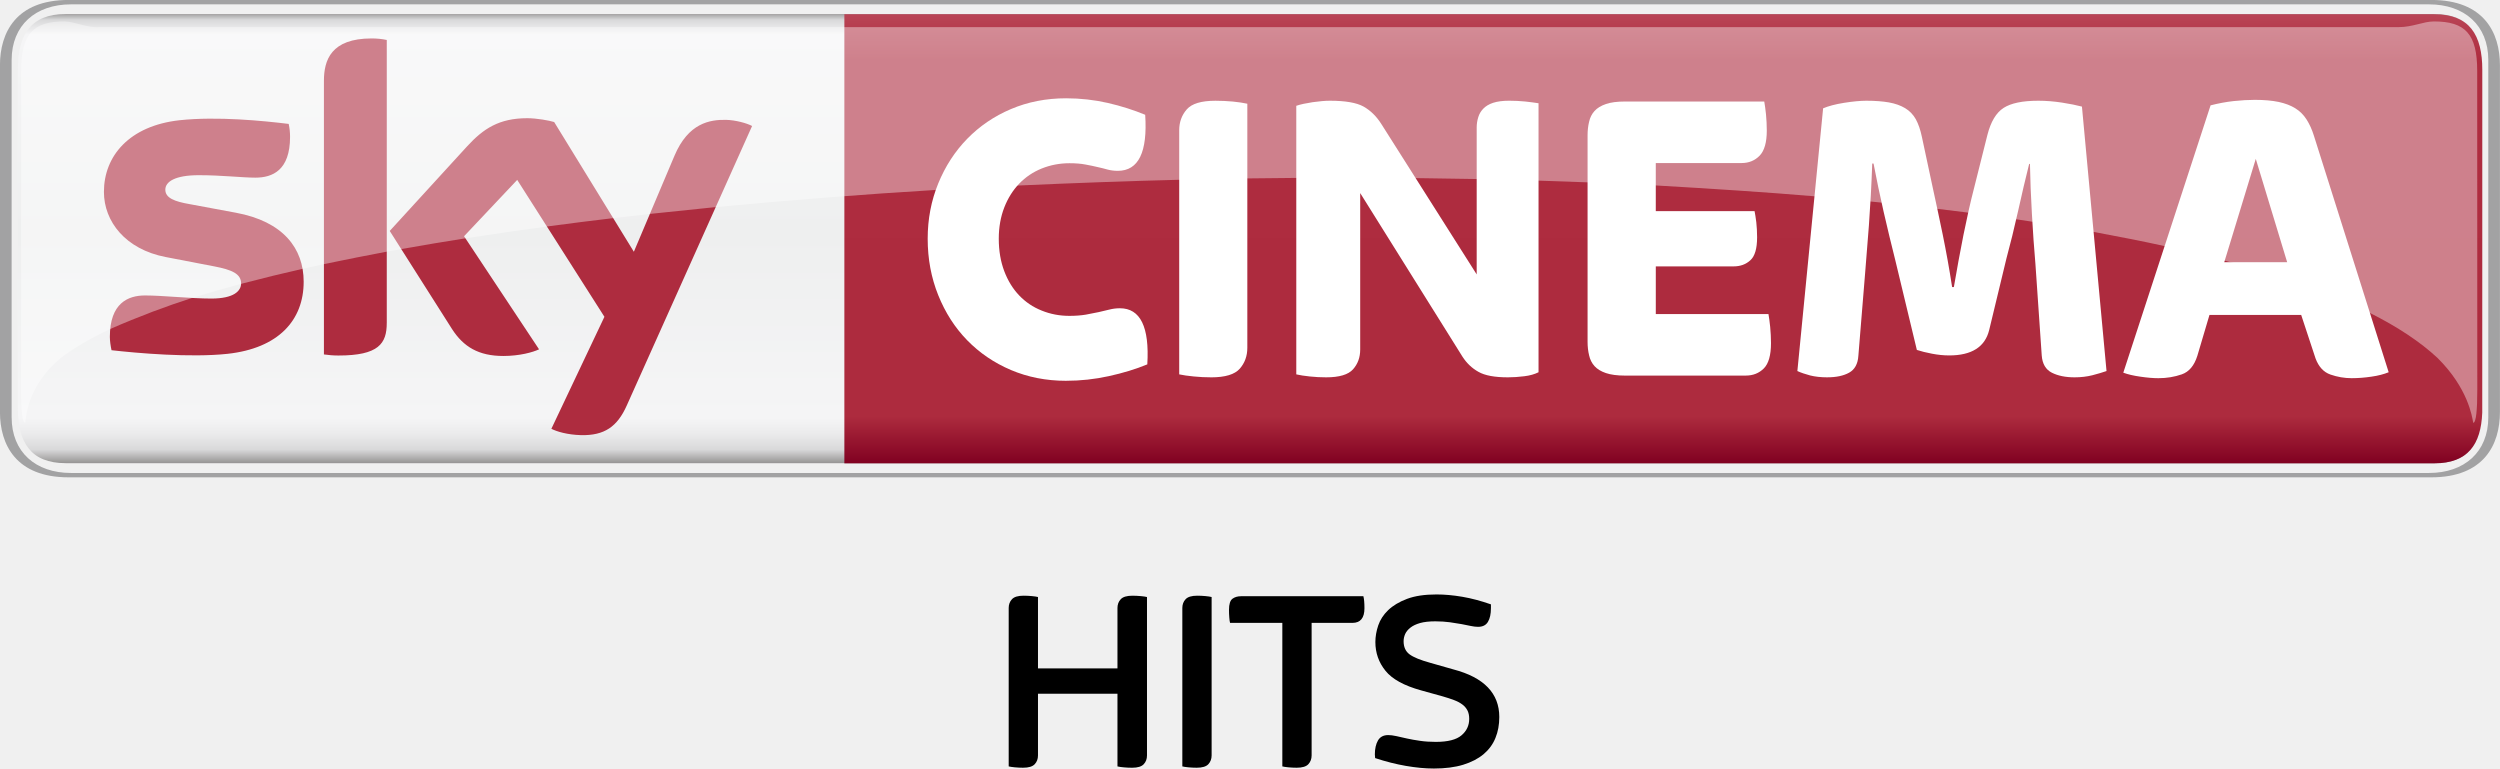
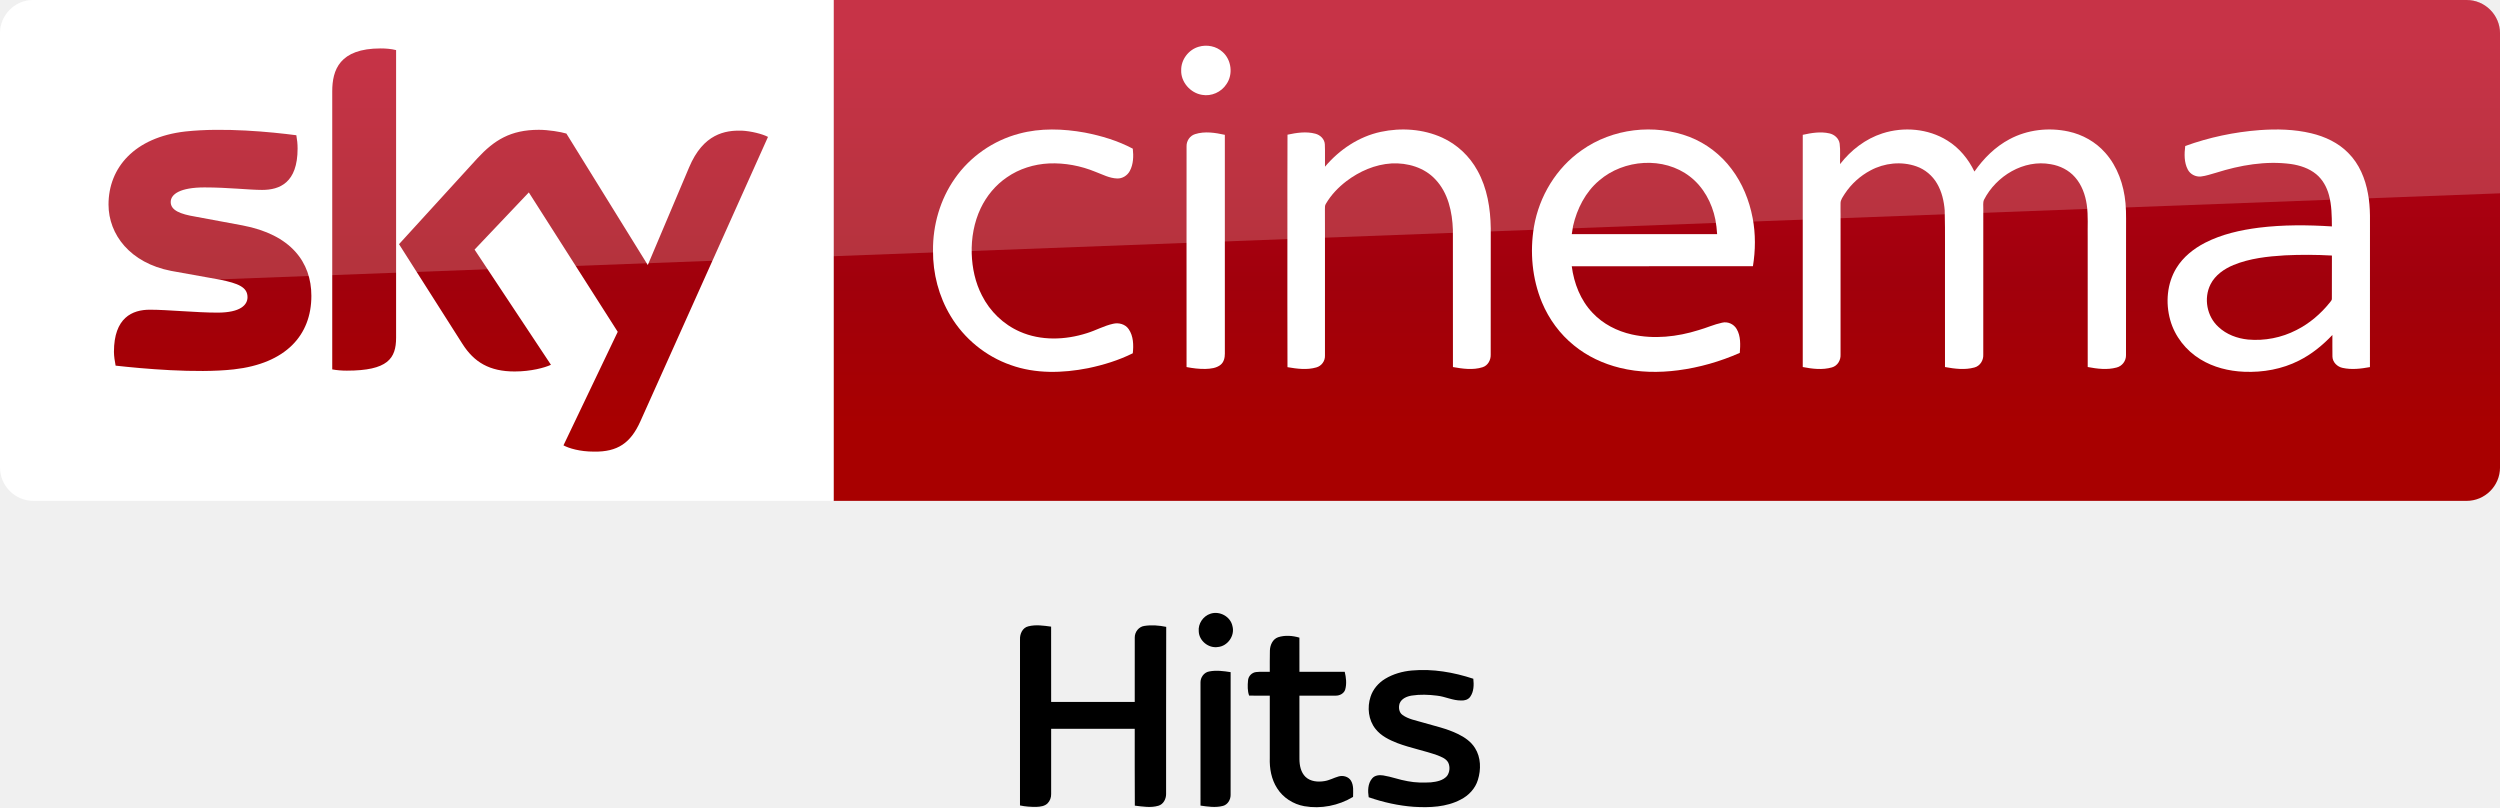
- <svg xmlns="http://www.w3.org/2000/svg" width="600" height="184.43" version="1.1" viewBox="0 0 158.75 48.796">
-   <defs>
-     <linearGradient id="a" x2="1" gradientTransform="matrix(0 28.997 28.997 0 131.99 165.31)" gradientUnits="userSpaceOnUse">
-       <stop stop-color="#888685" offset="0" />
-       <stop stop-color="#d9d9da" offset=".02" />
-       <stop stop-color="#f5f5f6" offset=".052" />
-       <stop stop-color="#eeefef" offset=".488" />
-       <stop stop-color="#f5f5f6" offset=".895" />
-       <stop stop-color="#ebebec" offset=".929" />
-       <stop stop-color="#d9d9da" offset=".964" />
-       <stop stop-color="#888685" offset="1" />
-     </linearGradient>
-     <linearGradient id="b" x2="1" gradientTransform="matrix(0 -28.52 28.52 0 137.23 194.09)" gradientUnits="userSpaceOnUse">
-       <stop stop-color="#810121" offset="0" />
-       <stop stop-color="#ad2b3e" offset=".104" />
-       <stop stop-color="#ae2c3f" offset=".898" />
-       <stop stop-color="#b94556" offset="1" />
-       <stop stop-color="#ba3b4b" offset="1" />
+ <svg xmlns="http://www.w3.org/2000/svg" xmlns:xlink="http://www.w3.org/1999/xlink" id="svg68" width="1872.2pt" height="604.5pt" version="1.1" viewBox="0 0 1872.2 604.5">
+   <defs id="defs72">
+     <linearGradient id="linearGradient4591" x1="-8600.5" x2="-8600.5" y1="-4687.6" y2="-4591.4" gradientTransform="matrix(-2.9812 0 0 -2.9812 -24493 -13655)" gradientUnits="userSpaceOnUse" xlink:href="#a-3" />
+     <linearGradient id="a-3" x1="-8600.5" x2="-8600.5" y1="-4687.6" y2="-4591.4" gradientTransform="matrix(-2.9812 0 0 -2.9812 -24493 -13655)" gradientUnits="userSpaceOnUse">
+       <stop id="stop2-3" stop-color="#a80000" offset="0" />
+       <stop id="stop4555" stop-color="#a1000c" offset=".381" />
+       <stop id="stop4-1" stop-color="#b90019" offset="1" />
    </linearGradient>
  </defs>
-   <g transform="translate(-31.75 -164.67)">
-     <path d="m35.931 165.56c-2.245 0-3.049 1.327-3.049 3.541v21.448c0 2.204 0.804 3.532 3.049 3.532h150.4c2.245 0 3.045-1.327 3.045-3.532v-21.448c0-2.213-0.799-3.541-3.045-3.541-50.994-2e-5 -105.87 1e-5 -150.4 0z" fill="url(#a)" stroke-width="1.263" />
-     <path d="m85.367 165.57v28.521h100.96c2.14 0 2.966-1.203 3.046-3.219 6e-3 -7.224 3e-3 -14.518 3e-3 -21.766 0-2.207-0.798-3.533-3.049-3.533-34.826-5e-3 -71.003-4e-3 -100.96-4e-3z" fill="url(#b)" />
-     <g fill="#fff" stroke-width="1.263">
-       <path d="m99.446 188.85c-1.263 0-2.429-0.23-3.499-0.684-1.07-0.455-1.993-1.084-2.778-1.887-0.785-0.804-1.396-1.759-1.841-2.865-0.445-1.107-0.67-2.301-0.67-3.586 0-1.249 0.225-2.42 0.67-3.508 0.445-1.088 1.056-2.034 1.841-2.838 0.785-0.804 1.708-1.433 2.778-1.887 1.07-0.455 2.236-0.684 3.499-0.684 0.909 0 1.791 0.101 2.645 0.294 0.854 0.197 1.644 0.45 2.379 0.753 0.156 2.374-0.422 3.559-1.74 3.559-0.23 0-0.445-0.028-0.638-0.078-0.197-0.055-0.409-0.11-0.643-0.161-0.23-0.055-0.491-0.11-0.771-0.161-0.285-0.055-0.625-0.083-1.015-0.083-0.625 0-1.212 0.115-1.763 0.335-0.556 0.225-1.029 0.546-1.433 0.964-0.4 0.418-0.716 0.923-0.946 1.511-0.23 0.592-0.349 1.254-0.349 1.984 0 0.767 0.119 1.456 0.349 2.062 0.23 0.606 0.546 1.12 0.946 1.538 0.404 0.422 0.877 0.744 1.433 0.964 0.551 0.225 1.139 0.335 1.763 0.335 0.39 0 0.735-0.028 1.038-0.078 0.303-0.055 0.574-0.11 0.817-0.161 0.239-0.055 0.468-0.11 0.68-0.161 0.216-0.055 0.436-0.083 0.666-0.083 1.3 0 1.883 1.189 1.74 3.563-0.73 0.303-1.548 0.551-2.447 0.748-0.895 0.197-1.8 0.294-2.709 0.294" />
-       <path d="m108.66 188.63c-0.372 0-0.744-0.018-1.107-0.055-0.367-0.037-0.675-0.078-0.923-0.133v-15.502c0-0.519 0.161-0.96 0.482-1.327 0.317-0.363 0.923-0.546 1.814-0.546 0.377 0 0.744 0.018 1.111 0.051 0.363 0.037 0.67 0.083 0.918 0.138v15.502c0 0.519-0.161 0.96-0.478 1.322-0.321 0.367-0.928 0.551-1.818 0.551" />
-       <path d="m115.96 188.63c-0.358 0-0.703-0.018-1.042-0.055-0.34-0.037-0.625-0.078-0.854-0.133v-17.054c0.266-0.092 0.615-0.165 1.042-0.23 0.427-0.06 0.79-0.092 1.093-0.092 0.983 0 1.694 0.124 2.14 0.372 0.445 0.253 0.817 0.62 1.12 1.097l6.061 9.56v-9.317c0-0.234 0.032-0.45 0.097-0.657 0.06-0.207 0.165-0.386 0.317-0.546 0.152-0.161 0.363-0.289 0.629-0.377 0.266-0.087 0.606-0.133 1.015-0.133 0.358 0 0.698 0.018 1.029 0.051 0.331 0.037 0.611 0.073 0.84 0.11v17.082c-0.248 0.124-0.551 0.211-0.905 0.253-0.358 0.046-0.707 0.069-1.042 0.069-0.84 0-1.46-0.115-1.869-0.349-0.413-0.23-0.748-0.551-1.015-0.964l-6.493-10.387v9.932c0 0.501-0.152 0.918-0.455 1.258-0.303 0.34-0.872 0.51-1.708 0.51" />
-       <path d="m134.94 188.52c-0.501 0-0.905-0.055-1.217-0.161-0.312-0.106-0.551-0.253-0.721-0.441-0.17-0.188-0.285-0.418-0.344-0.684-0.064-0.266-0.097-0.551-0.097-0.854v-13.124c0-0.303 0.032-0.588 0.097-0.854 0.06-0.271 0.174-0.496 0.344-0.684 0.17-0.188 0.409-0.335 0.721-0.441 0.312-0.11 0.716-0.161 1.217-0.161h8.84c0.037 0.197 0.073 0.464 0.11 0.804 0.032 0.34 0.051 0.684 0.051 1.042 0 0.748-0.152 1.281-0.455 1.593-0.303 0.312-0.684 0.468-1.148 0.468h-5.446v3.054h6.273c0.037 0.179 0.073 0.413 0.11 0.707 0.032 0.298 0.051 0.615 0.051 0.951 0 0.716-0.142 1.203-0.427 1.46-0.285 0.262-0.638 0.39-1.065 0.39h-4.941v3.026h7.154c0.037 0.193 0.073 0.468 0.11 0.817 0.032 0.344 0.051 0.689 0.051 1.029 0 0.767-0.152 1.304-0.455 1.607-0.303 0.303-0.684 0.455-1.148 0.455h-7.664" />
-       <path d="m147.78 188.63c-0.409 0-0.771-0.041-1.084-0.119-0.308-0.083-0.583-0.174-0.813-0.28l1.635-16.683c0.335-0.142 0.781-0.262 1.332-0.349 0.551-0.087 1.024-0.133 1.414-0.133 0.556 0 1.029 0.037 1.428 0.106 0.404 0.073 0.744 0.193 1.029 0.363 0.285 0.17 0.514 0.404 0.684 0.707 0.165 0.303 0.294 0.68 0.386 1.125l0.693 3.242c0.197 0.891 0.404 1.878 0.629 2.957 0.22 1.079 0.422 2.19 0.597 3.334h0.11c0.193-1.143 0.4-2.25 0.611-3.32 0.216-1.07 0.436-2.053 0.666-2.943l0.854-3.403c0.216-0.84 0.556-1.41 1.029-1.713 0.473-0.303 1.203-0.455 2.2-0.455 0.496 0 1.001 0.041 1.506 0.119 0.51 0.078 0.928 0.165 1.267 0.253l1.561 16.793c-0.248 0.087-0.546 0.174-0.895 0.266-0.344 0.087-0.726 0.133-1.134 0.133-0.569 0-1.052-0.097-1.442-0.294-0.39-0.197-0.606-0.565-0.643-1.097l-0.399-5.786c-0.087-1.015-0.165-2.085-0.225-3.2-0.064-1.111-0.106-2.172-0.124-3.173h-0.051c-0.234 0.932-0.468 1.933-0.707 3.012-0.243 1.084-0.487 2.075-0.735 2.989l-1.097 4.551c-0.266 1.07-1.111 1.607-2.535 1.607-0.358 0-0.721-0.037-1.097-0.11-0.372-0.069-0.693-0.152-0.96-0.239l-1.364-5.676c-0.266-1.056-0.514-2.089-0.748-3.109-0.23-1.015-0.445-2.034-0.638-3.049h-0.083c-0.051 1.428-0.124 2.732-0.211 3.921-0.092 1.185-0.17 2.209-0.243 3.067l-0.427 5.221c-0.032 0.514-0.23 0.872-0.588 1.07-0.354 0.197-0.817 0.294-1.387 0.294" />
-       <path d="m172.99 181.32h3.995l-1.993-6.562-2.002 6.562m-4.165 7.365c-0.34 0-0.726-0.032-1.162-0.097-0.436-0.06-0.799-0.147-1.084-0.253l5.543-16.976c0.482-0.124 0.969-0.216 1.46-0.271 0.491-0.051 0.941-0.078 1.35-0.078 0.592 0 1.093 0.046 1.515 0.133 0.418 0.092 0.771 0.225 1.056 0.404 0.289 0.179 0.523 0.413 0.712 0.707s0.344 0.638 0.468 1.033l4.748 15.02c-0.303 0.124-0.666 0.22-1.093 0.28-0.427 0.064-0.845 0.097-1.258 0.097-0.459 0-0.909-0.078-1.345-0.23-0.436-0.152-0.753-0.496-0.951-1.033l-0.909-2.755h-5.823l-0.771 2.599c-0.197 0.625-0.528 1.015-0.987 1.176-0.464 0.161-0.955 0.243-1.469 0.243" />
+   <g id="g4530-2">
+     <path id="path7-3" d="m624.21 9e-5h1223c13.753 0 25.006 11.253 25.006 25.006v325.08c0 13.753-11.253 25.006-25.006 25.006h-1223z" fill="url(#linearGradient4591)" stroke-width="2.981" />
+     <path id="path14-6-3" d="m624.21 375.09h-599.2c-13.753 0-25.006-11.253-25.006-25.006v-325.39c0-13.128 10.94-24.693 24.693-24.693h599.52z" fill="#fff" stroke-width="3.126" />
+     <g id="g4693-8" transform="matrix(.75012 0 0 .75012 0 -6e-5)" fill="#fff">
+       <path id="path4-4" d="m1196.8 46.657c8.08-2.39 17.44-0.61 23.7 5.16 8.96 7.84 10.76 22.47 3.9 32.22-5.08 7.92-15.03 12.37-24.3 10.66-11.61-1.81-21.3-12.73-20.86-24.62-0.19-10.58 7.4-20.56 17.56-23.42z" />
+       <path id="path6-0" d="m1017.4 133.46c21.37-5.8 43.96-4.99 65.59-1.1 16.56 3.21 33.02 8.13 47.94 16.07 0.82 7.45 0.64 15.53-3.01 22.28-2.45 4.57-7.4 7.7-12.63 7.47-7.67-0.23-14.56-3.99-21.59-6.62-14.68-6.05-30.63-9.09-46.51-8.39-14.87 0.74-29.66 5.3-41.92 13.84-11.33 7.69-20.34 18.59-26.21 30.93-6.65 14.05-9.41 29.77-8.95 45.25 0.46 14.4 3.53 28.88 10.19 41.73 7.95 15.91 21.5 28.99 37.82 36.15 20.99 9.32 45.36 8.45 66.93 1.55 8.87-2.71 17.08-7.36 26.16-9.37 5.62-1.4 12.21 0.36 15.57 5.29 4.85 6.95 5.01 16.04 4.14 24.15-14.07 7.02-29.27 11.67-44.63 14.88-25.46 5.02-52.52 5.76-77.23-3.13-24.95-8.67-46.58-26.38-60.09-49.06-11.77-19.51-17.68-42.39-17.5-65.12-0.26-25.49 7.13-51.2 21.84-72.12 15.21-21.84 38.36-37.9 64.09-44.68z" />
+       <path id="path8-3" d="m1378.5 131.64c20.37-4.35 42.33-2.9 61.39 5.79 14.88 6.78 27.32 18.57 35.15 32.9 9.75 17.49 12.97 37.77 13.25 57.57 0 42.06 0.05 84.12-0.05 126.18 0.17 5.36-2.82 10.92-8.15 12.55-9.57 3.04-19.87 1.53-29.55-0.18-0.06-45.61 0.03-91.23-0.05-136.84-0.58-17.92-4.72-37.02-17.41-50.43-11.02-11.97-27.92-16.85-43.82-16.02-16.43 0.97-32.11 7.86-45.12 17.73-8.09 6.21-15.3 13.73-20.45 22.57-1.14 1.63-0.91 3.67-0.96 5.55 0.08 8.56 0.01 17.11 0.05 25.67 0.02 40.13 0.01 80.26-0.01 120.39 0.21 5.36-3.46 10.34-8.62 11.75-9.37 2.72-19.36 1.35-28.8-0.26-0.16-43.48-0.07-86.96-0.08-130.44 0.08-33.89-0.12-67.78 0.1-101.66 9.07-1.94 18.68-3.43 27.8-0.98 4.91 1.26 9.25 5.39 9.48 10.67 0.35 7.42-0.01 14.85 0.15 22.28 14.33-17.02 33.79-30.09 55.7-34.79z" />
+       <path id="path10-1" d="m1579.1 150c30.74-21.87 72.51-26.73 107.67-13.3 16.58 6.46 31.22 17.69 41.88 31.93 10.87 14.34 17.8 31.44 21.11 49.08 3.01 15.84 2.86 32.18 0.27 48.06-60.29 0.07-120.59 0-180.88 0.04 2.21 17.04 8.77 33.95 20.77 46.51 10.38 11.11 24.48 18.3 39.23 21.59 22.1 4.92 45.28 2.4 66.72-4.37 7.84-2.21 15.32-5.66 23.31-7.37 5.57-1.42 11.72 1.3 14.58 6.26 4.25 7.17 3.74 15.87 3.17 23.87-19.57 8.63-40.34 14.62-61.56 17.38-19.3 2.53-39.12 2.24-58.08-2.43-16.65-4.06-32.58-11.5-45.88-22.37-14.06-11.32-25.03-26.31-31.98-42.94-9.86-23.76-12.22-50.39-7.98-75.68 5.19-30.3 22.29-58.65 47.65-76.26m17.36 30.27c-13.64 11.51-22.05 28.12-25.99 45.33-0.44 2.72-0.87 5.44-1.29 8.17 48.37 0 96.74-0.01 145.11 0-0.3-4.91-0.85-9.79-1.77-14.63-3.32-16.57-11.88-32.49-25.42-42.9-26.12-20.22-66.03-17.3-90.64 4.03z" />
+       <path id="path12-5" d="m1879.3 133.17c21.25-6.87 45.68-4.8 64.78 7.1 11.91 7.31 21.04 18.49 27.09 31 9.14-13.12 20.8-24.75 35.02-32.29 17.83-9.56 39.11-11.94 58.81-7.71 14.06 3.02 27.23 10.4 36.75 21.24 12.31 13.79 18.58 32.08 20.24 50.29 0.97 10.37 0.4 20.8 0.55 31.21-0.04 40.16 0.05 80.34-0.06 120.5 0.17 5.76-3.84 11.05-9.43 12.42-9.4 2.54-19.36 1.27-28.79-0.52 0.01-42.8-0.01-85.61-0.02-128.42-0.23-11.22 0.66-22.52-0.93-33.67-1.46-9.94-5.03-19.84-11.76-27.44-6.16-7.04-14.97-11.41-24.12-12.93-27.02-5.03-54.58 11.73-66.73 35.54-1.21 2.79-0.57 5.94-0.69 8.89 0.02 48.58 0.05 97.16-0.02 145.74 0.28 5.65-3.22 11.29-8.82 12.76-9.59 2.65-19.77 1.3-29.4-0.44-0.01-29.46-0.01-58.92-0.01-88.38-0.17-22.64 0.32-45.29-0.26-67.92-0.73-9.29-2.85-18.66-7.59-26.77-4.58-7.96-12.01-14.27-20.7-17.29-14.94-5.25-31.92-3.43-45.78 4.04-10.33 5.46-19.26 13.56-25.69 23.31-1.78 2.98-4.3 5.92-4.24 9.58-0.1 3.75 0.03 7.5 0.02 11.25 0.04 46.59 0.01 93.19-0.01 139.78 0.3 5.58-3.05 11.21-8.58 12.75-9.48 2.73-19.63 1.5-29.16-0.36 0-50.27-0.03-100.54 0-150.8 0.02-27.01-0.01-54.02 0.01-81.03 8.65-1.91 17.74-3.44 26.53-1.45 5.05 1.07 9.59 5.03 10.31 10.32 0.86 6.75 0.19 13.59 0.4 20.37 10.8-13.94 25.39-25.23 42.28-30.67z" />
+       <path id="path14-0" d="m2255.9 129.89c17.19-1.23 34.69-0.86 51.52 3.17 13.74 3.27 27.14 9.51 37.07 19.76 10.85 10.79 16.89 25.54 19.55 40.42 2.85 14.42 1.83 29.17 2.01 43.77-0.02 43.16 0.03 86.32-0.03 129.48-8.95 1.65-18.28 2.8-27.26 0.8-5.34-1.09-10.03-5.64-10.18-11.26-0.16-7.2 0.01-14.4-0.05-21.59-9.66 10.19-20.7 19.21-33.29 25.52-16.85 8.58-36.04 12-54.84 11.19-15.27-0.63-30.64-4.41-43.72-12.49-14.38-8.77-25.53-22.9-30.05-39.19-4.79-17.16-3.22-36.51 6.17-51.87 6.78-11.09 17.31-19.42 28.76-25.31 16.65-8.48 35.14-12.62 53.58-14.98 24.17-2.98 48.62-2.81 72.9-1.26-0.09-10.48-0.18-21.12-2.94-31.31-2.15-7.96-6.31-15.56-12.73-20.85-7.15-5.88-16.23-8.83-25.27-10.16-25.14-3.34-50.68 1.14-74.67 8.72-5.04 1.38-10 3.18-15.2 3.77-5.25 0.51-10.64-2.24-13.06-6.95-3.77-7.19-3.52-15.68-2.55-23.51 23.88-8.65 48.96-13.95 74.28-15.87m25.3 125.03c-17.4 1.05-35.09 2.99-51.35 9.62-9.34 3.91-18.36 10.1-23 19.37-7.01 13.91-3.62 32.09 7.98 42.52 7.95 7.51 18.67 11.45 29.43 12.56 16.59 1.49 33.6-1.83 48.41-9.5 13.04-6.54 24.33-16.26 33.43-27.61 0.8-1.14 2.07-2.21 1.91-3.77 0.07-14.33-0.06-28.67 0.05-42.99-15.61-0.88-31.25-0.94-46.86-0.2z" />
+       <path id="path16-0" d="m1193.1 133.91c9.65-3.09 20.03-1.43 29.72 0.69 0 34.69-0.02 69.38 0 104.07 0.04 38.13-0.02 76.25 0.01 114.38 0.03 4.08-0.97 8.55-4.34 11.2-4.23 3.37-9.94 3.91-15.15 4.07-6.31 0.12-12.58-0.67-18.75-1.87-0.05-42.1-0.02-84.19-0.02-126.29 0.03-31.39-0.05-62.78 0.03-94.17-0.12-5.36 3.32-10.5 8.5-12.08z" />
    </g>
-     <path d="m51.033 182.56c0 2.443-1.598 4.225-4.84 4.578-2.346 0.253-5.749-0.046-7.361-0.23-0.06-0.266-0.106-0.592-0.106-0.85 0-2.14 1.153-2.627 2.236-2.627 1.12 0 2.893 0.197 4.206 0.197 1.446 0 1.892-0.491 1.892-0.96 0-0.615-0.588-0.868-1.708-1.084l-3.077-0.592c-2.558-0.491-3.926-2.259-3.926-4.137 0-2.287 1.616-4.197 4.799-4.551 2.402-0.257 5.327 0.037 6.934 0.234 0.06 0.276 0.087 0.533 0.087 0.822 0 2.131-1.12 2.59-2.204 2.59-0.831 0-2.122-0.156-3.595-0.156-1.502 0-2.122 0.413-2.122 0.918 0 0.533 0.592 0.753 1.534 0.918l2.939 0.546c3.017 0.556 4.312 2.268 4.312 4.381m5.276 2.622c0 1.309-0.514 2.066-3.072 2.066-0.335 0-0.634-0.028-0.918-0.069v-17.371c0-1.318 0.45-2.695 3.031-2.695 0.326 0 0.652 0.032 0.96 0.097v17.972m10.451 6.718c0.331 0.174 1.019 0.381 1.887 0.404 1.483 0.032 2.296-0.537 2.893-1.864l7.967-17.767c-0.331-0.179-1.056-0.377-1.653-0.39-1.024-0.018-2.397 0.193-3.279 2.287l-2.576 6.089-5.06-8.238c-0.326-0.101-1.12-0.243-1.708-0.243-1.782 0-2.783 0.657-3.816 1.782l-4.918 5.377 3.954 6.227c0.73 1.134 1.694 1.713 3.26 1.713 1.024 0 1.873-0.234 2.268-0.422l-4.762-7.182 3.375-3.577 5.538 8.693-3.37 7.113" fill="#ae2c3f" stroke-width="1.263" />
-     <path d="m186.14 194.98c3.339 0 4.356-2.075 4.356-4.15v-22.013c0-2.075-1.017-4.15-4.356-4.15h-150.04c-3.336 0-4.353 2.075-4.353 4.15v22.013c0 2.075 1.017 4.15 4.353 4.15h150.04m-149.88-0.277c-2.251 0-3.771-1.329-3.771-3.536v-22.685c0-2.207 1.52-3.536 3.771-3.536h149.73c2.248 0 3.767 1.329 3.767 3.536v22.685c0 2.207-1.52 3.536-3.767 3.536h-149.73" fill="#a2a2a3" />
-     <path d="m35.843 166.03c-1.986 0-2.747 0.792-2.747 3.135l-0.009 20.246c0 1.261 0.071 2.106 0.262 2.106 0.068-0.395 0.126-2.34 2.263-4.116 0.82-0.632 1.871-1.242 3.122-1.834 1.823-0.799 3.646-1.482 5.21-1.976 1.085-0.331 2.178-0.648 3.102-0.894 1.366-0.356 2.742-0.693 3.904-0.956 0.468-0.101 0.952-0.21 1.355-0.297 1.396-0.288 2.804-0.571 3.991-0.792 0.316-0.052 0.644-0.117 0.918-0.164 1.424-0.252 2.867-0.494 4.08-0.684 1.804-0.276 3.632-0.545 5.171-0.75 1.468-0.198 2.956-0.384 4.207-0.532 0.811-0.093 1.637-0.19 2.332-0.267 1.459-0.156 2.937-0.311 4.182-0.434 4.78-0.454 9.54-0.822 13.964-1.089 1.802-0.104 3.63-0.206 5.172-0.278 3.589-0.162 7.233-0.294 10.305-0.369 1.502-0.037 3.035-0.066 4.324-0.086 1.082-0.014 2.185-0.026 3.113-0.032 1.024-9e-3 2.041-0.013 3.062-0.013 1.514 0 3.027 9e-3 4.531 0.025 1.346 0.018 2.713 0.037 3.866 0.059 1.31 0.028 2.624 0.062 3.925 0.102 1.045 0.031 2.075 0.068 3.107 0.108 1.505 0.064 3.035 0.131 4.326 0.197 3.495 0.202 7.064 0.431 10.078 0.688 1.235 0.107 2.494 0.223 3.556 0.33 0.241 0.02 0.5 0.05 0.711 0.072 1.229 0.127 2.484 0.268 3.54 0.394 0.676 0.08 1.369 0.166 1.951 0.241 1.056 0.142 2.137 0.289 3.049 0.422 0.357 0.053 0.722 0.107 1.03 0.155 1.35 0.211 2.729 0.437 3.891 0.647 1.555 0.29 3.154 0.601 4.494 0.898 1.321 0.298 2.678 0.621 3.817 0.923 0.104 0.031 0.218 0.06 0.309 0.085h8e-3c3.484 0.943 6.491 2.022 8.918 3.239v-1e-3c1.754 0.882 3.2 1.834 4.303 2.864 1.93 1.915 2.195 3.722 2.263 4.116 0.188 0 0.259-0.845 0.259-2.106l-6e-3 -20.246c0-2.343-0.761-3.135-2.747-3.135-0.675 0-1.344 0.361-2.241 0.361h-145.98c-0.81 0.059-1.567-0.348-2.241-0.361z" fill="#fff" opacity=".4" />
-     <g>
-       <path d="m96.715 213.42c-0.176 0-0.351-9e-3 -0.521-0.025-0.173-0.015-0.302-0.037-0.392-0.059v-10.06c0-0.222 0.068-0.407 0.207-0.555 0.139-0.151 0.385-0.225 0.74-0.225 0.176 0 0.351 9e-3 0.521 0.025 0.173 0.015 0.302 0.037 0.392 0.059v4.532h5.047v-3.835c0-0.222 0.068-0.407 0.207-0.555 0.139-0.151 0.385-0.225 0.74-0.225 0.176 0 0.355 9e-3 0.53 0.025 0.179 0.015 0.311 0.037 0.398 0.059v10.06c0 0.222-0.068 0.407-0.207 0.555-0.139 0.151-0.385 0.225-0.737 0.225-0.179 0-0.355-9e-3 -0.533-0.025-0.176-0.015-0.308-0.037-0.398-0.059v-4.615h-5.047v3.918c0 0.222-0.068 0.407-0.207 0.555-0.139 0.151-0.385 0.225-0.74 0.225" />
-       <path d="m107.74 213.42c-0.176 0-0.351-9e-3 -0.524-0.025-0.17-0.015-0.299-0.037-0.388-0.059v-10.06c0-0.222 0.068-0.407 0.207-0.555 0.139-0.151 0.385-0.225 0.74-0.225 0.176 0 0.351 9e-3 0.521 0.025 0.173 0.015 0.302 0.037 0.392 0.059v10.06c0 0.222-0.071 0.407-0.207 0.555-0.139 0.151-0.385 0.225-0.74 0.225" />
-       <path d="m114.09 213.42c-0.176 0-0.351-9e-3 -0.524-0.025-0.17-0.015-0.299-0.037-0.388-0.059v-9.113h-3.32c-0.022-0.089-0.04-0.207-0.049-0.358-0.012-0.148-0.018-0.308-0.018-0.472 0-0.355 0.074-0.589 0.216-0.7 0.145-0.108 0.327-0.163 0.549-0.163h7.769c0.043 0.163 0.068 0.419 0.068 0.762 0 0.62-0.256 0.931-0.765 0.931h-2.59v8.417c0 0.222-0.071 0.407-0.207 0.555-0.139 0.151-0.385 0.225-0.74 0.225" />
-       <path d="m122.79 213.47c-0.543 0-1.131-0.056-1.767-0.166-0.638-0.111-1.289-0.277-1.952-0.496 0-0.046-3e-3 -0.083-9e-3 -0.117-6e-3 -0.034-9e-3 -0.071-9e-3 -0.117 0-0.364 0.068-0.66 0.2-0.888 0.133-0.225 0.348-0.339 0.647-0.339 0.145 0 0.314 0.022 0.515 0.065 0.2 0.046 0.422 0.096 0.672 0.151 0.25 0.056 0.527 0.105 0.829 0.148 0.305 0.046 0.641 0.068 1.005 0.068 0.765 0 1.31-0.139 1.634-0.416 0.327-0.277 0.49-0.626 0.49-1.045 0-0.21-0.037-0.392-0.114-0.54-0.08-0.151-0.188-0.277-0.333-0.382-0.145-0.105-0.318-0.197-0.524-0.274-0.203-0.077-0.438-0.154-0.706-0.231l-1.375-0.382c-1.085-0.299-1.841-0.715-2.266-1.246-0.429-0.53-0.641-1.141-0.641-1.825 0-0.342 0.062-0.697 0.182-1.054 0.123-0.361 0.333-0.684 0.632-0.971s0.697-0.527 1.196-0.715c0.496-0.188 1.122-0.281 1.875-0.281 0.509 0 1.054 0.049 1.637 0.148 0.58 0.099 1.187 0.262 1.816 0.481v0.234c0 0.376-0.062 0.669-0.191 0.879-0.126 0.21-0.333 0.314-0.623 0.314-0.142 0-0.299-0.018-0.472-0.056-0.173-0.04-0.364-0.077-0.583-0.117-0.216-0.04-0.459-0.077-0.737-0.117-0.277-0.037-0.589-0.059-0.931-0.059-0.385 0-0.706 0.037-0.962 0.108-0.256 0.074-0.459 0.17-0.614 0.293-0.154 0.12-0.265 0.256-0.333 0.404-0.065 0.151-0.099 0.302-0.099 0.459 0 0.364 0.123 0.641 0.373 0.829 0.25 0.188 0.694 0.37 1.335 0.546l1.461 0.416c1.936 0.509 2.907 1.517 2.907 3.021 0 0.487-0.08 0.931-0.244 1.329-0.16 0.398-0.41 0.74-0.752 1.03-0.345 0.287-0.777 0.512-1.298 0.672-0.518 0.16-1.144 0.24-1.875 0.24" />
-     </g>
+     <path id="path18-0-5" d="m421.97 333.52c4.064 2.188 12.19 4.689 22.818 4.689 17.817 0.313 27.507-6.564 34.696-22.505l95.648-213.18c-4.064-2.188-12.816-4.376-19.692-4.689-12.19-0.313-28.757 2.188-39.384 27.507l-30.945 73.142-60.952-98.461c-4.064-1.25-13.441-2.813-20.63-2.813-21.255 0-33.445 7.814-45.948 21.255l-58.764 64.39 47.511 74.705c8.752 13.753 20.317 20.63 39.072 20.63 12.19 0 22.505-2.813 27.194-5.001l-57.201-86.27 40.635-42.823 66.578 104.4zm-125.34-80.644c0 15.629-6.252 24.693-36.884 24.693-4.064 0-7.502-0.313-10.94-0.938v-208.17c0-15.941 5.314-32.195 36.258-32.195 3.751 0 7.814 0.313 11.565 1.25zm-63.452-31.257c0 29.382-19.067 50.637-58.139 55.013-28.132 3.126-69.079-0.625-88.458-2.813-0.625-3.126-1.25-7.189-1.25-10.315 0-25.631 13.753-31.57 26.881-31.57 13.441 0 34.696 2.188 50.637 2.188 17.504 0 22.505-5.939 22.505-11.565 0-7.502-6.877-10.315-20.63-13.128l-36.571-6.564c-30.632-5.939-46.886-27.194-46.886-49.699 0-27.506 19.38-50.324 57.513-54.7 28.757-3.126 64.078 0.313 83.145 2.813 0.625 3.438 0.938 6.564 0.938 10.002 0 25.631-13.441 30.945-26.569 30.945-10.002 0-25.318-1.875-43.135-1.875-18.129 0-25.318 5.001-25.318 10.94 0 6.252 7.189 9.065 18.442 10.94l35.321 6.564c36.259 6.877 51.575 27.507 51.575 52.825" fill="url(#linearGradient4591)" stroke-width="2.981" />
+     <path id="path4541-9" d="m25.006 0c-13.753 0-25.006 11.253-25.006 25.006v226.3c0-20.005 16.003-36.509 36.008-37.259l1836.2-69.266v-119.78c0-13.753-11.253-25.006-25.006-25.006z" fill="#fff" opacity=".2" />
+   </g>
+   <g id="#000000ff-8" transform="matrix(.752 0 0 .752 710.66 441.26)">
+     <path id="path2" d="m260.31 24.43c9.15-3.13 20.13 2.75 22.01 12.35 2.59 9.44-4.75 19.89-14.45 20.76-9.27 1.53-18.79-6.12-19.12-15.53-0.81-7.63 4.34-15.22 11.56-17.58z" />
+     <path id="path4-5" d="m78.95 36.97c7.45-1.93 15.27-0.73 22.78 0.28 0.06 25 0 49.99 0.03 74.99 27.75 0.01 55.49 0.01 83.24 0 0.02-21.43-0.04-42.87 0.02-64.3 0-5.41 4-10.6 9.46-11.38 7.23-1.14 14.72-0.55 21.87 0.93-0.24 55.51-0.01 111.02-0.12 166.53 0 4.86-2.67 10.12-7.58 11.57-7.66 2.29-15.8 0.82-23.56-0.07-0.21-25.5-0.02-51.01-0.09-76.52-27.75 0-55.5-0.01-83.24 0.01-0.01 21.66-0.02 43.32 0 64.99 0.09 3.38-1.14 6.8-3.54 9.2-2.89 2.9-7.25 3.38-11.13 3.55-5.48 0.07-11-0.29-16.36-1.43 0.05-55.09 0-110.19 0.02-165.28-0.28-5.45 2.47-11.71 8.2-13.07z" />
+     <path id="path6-4" d="m327.78 47.81c6.84-2.22 14.38-1.62 21.21 0.4 0.03 11.34-0.01 22.69 0.02 34.03 15.03 0.01 30.07 0.02 45.11 0 1.39 5.75 2.11 11.94 0.46 17.72-1.26 3.94-5.54 6.11-9.49 6.02-12.03 0.06-24.06-0.01-36.09 0.02 0.01 21-0.03 42.01 0.02 63.01 0.01 6.38 1.34 13.29 6.09 17.91 4.97 4.68 12.43 5.24 18.87 4.15 4.94-0.75 9.31-3.32 14.08-4.64 4.43-1.27 9.79 0.17 12.28 4.23 2.91 4.86 2.11 10.76 2.08 16.16-14.45 8.7-31.97 12.15-48.6 9.23-10.94-1.96-21.11-8.4-27.03-17.87-5.75-8.92-7.67-19.75-7.3-30.22 0.01-20.65 0.01-41.3 0-61.96-6.86-0.07-13.72 0.13-20.57-0.07-1.69-4.58-1.58-10.02-1.11-14.92 0.22-4.35 3.79-8.07 8.11-8.53 4.5-0.51 9.05-0.11 13.57-0.24 0.09-7.06-0.15-14.13 0.11-21.19 0.17-5.39 2.73-11.34 8.18-13.24z" />
+     <path id="path8-7" d="m259.02 81.92c7.09-1.44 14.43-0.45 21.49 0.66-0.04 40.8 0.02 81.6-0.03 122.4 0 4.67-2.93 9.56-7.62 10.79-7.32 1.92-15.01 0.76-22.36-0.3-0.01-40.84 0.01-81.67-0.01-122.51-0.13-5.07 3.42-10.12 8.53-11.04z" />
+     <path id="path10-7" d="m434.28 89.27c8.09-4.91 17.41-7.53 26.79-8.35 20.68-1.86 41.49 1.78 61.11 8.23 0.65 6.05 0.58 12.8-3.09 17.96-2.01 2.89-5.7 3.9-9.06 3.69-8.3 0.09-15.85-3.94-24.01-4.81-8.33-1.05-16.83-1.37-25.15-0.09-4.85 0.79-10.22 2.98-12.11 7.9-1.23 3.92-0.64 8.97 2.98 11.46 5.84 4.18 13.14 5.34 19.87 7.38 11.86 3.51 24.12 6.04 35.28 11.54 6.65 3.21 13.03 7.61 16.98 13.99 5.94 9.35 6.09 21.4 2.85 31.73-2.59 8.61-9.2 15.59-17.13 19.59-14.23 7.55-30.88 8.12-46.6 7.19-15.35-1.11-30.49-4.49-45.01-9.53-0.98-6.31-0.94-13.61 3.43-18.72 2.65-3.2 7.15-3.62 11-3.02 8.31 1.32 16.22 4.44 24.54 5.79 7.55 1.48 15.29 1.54 22.95 1.13 5.7-0.61 12.08-1.76 16.05-6.3 2.77-3.74 3.24-9.11 1.29-13.32-2.11-4.02-6.67-5.64-10.6-7.28-13.1-4.68-26.87-7.24-39.9-12.12-8.11-3.18-16.41-7.14-21.92-14.14-7.14-8.87-8.51-21.49-4.97-32.12 2.38-7.47 7.8-13.71 14.43-17.78z" />
  </g>
</svg>
